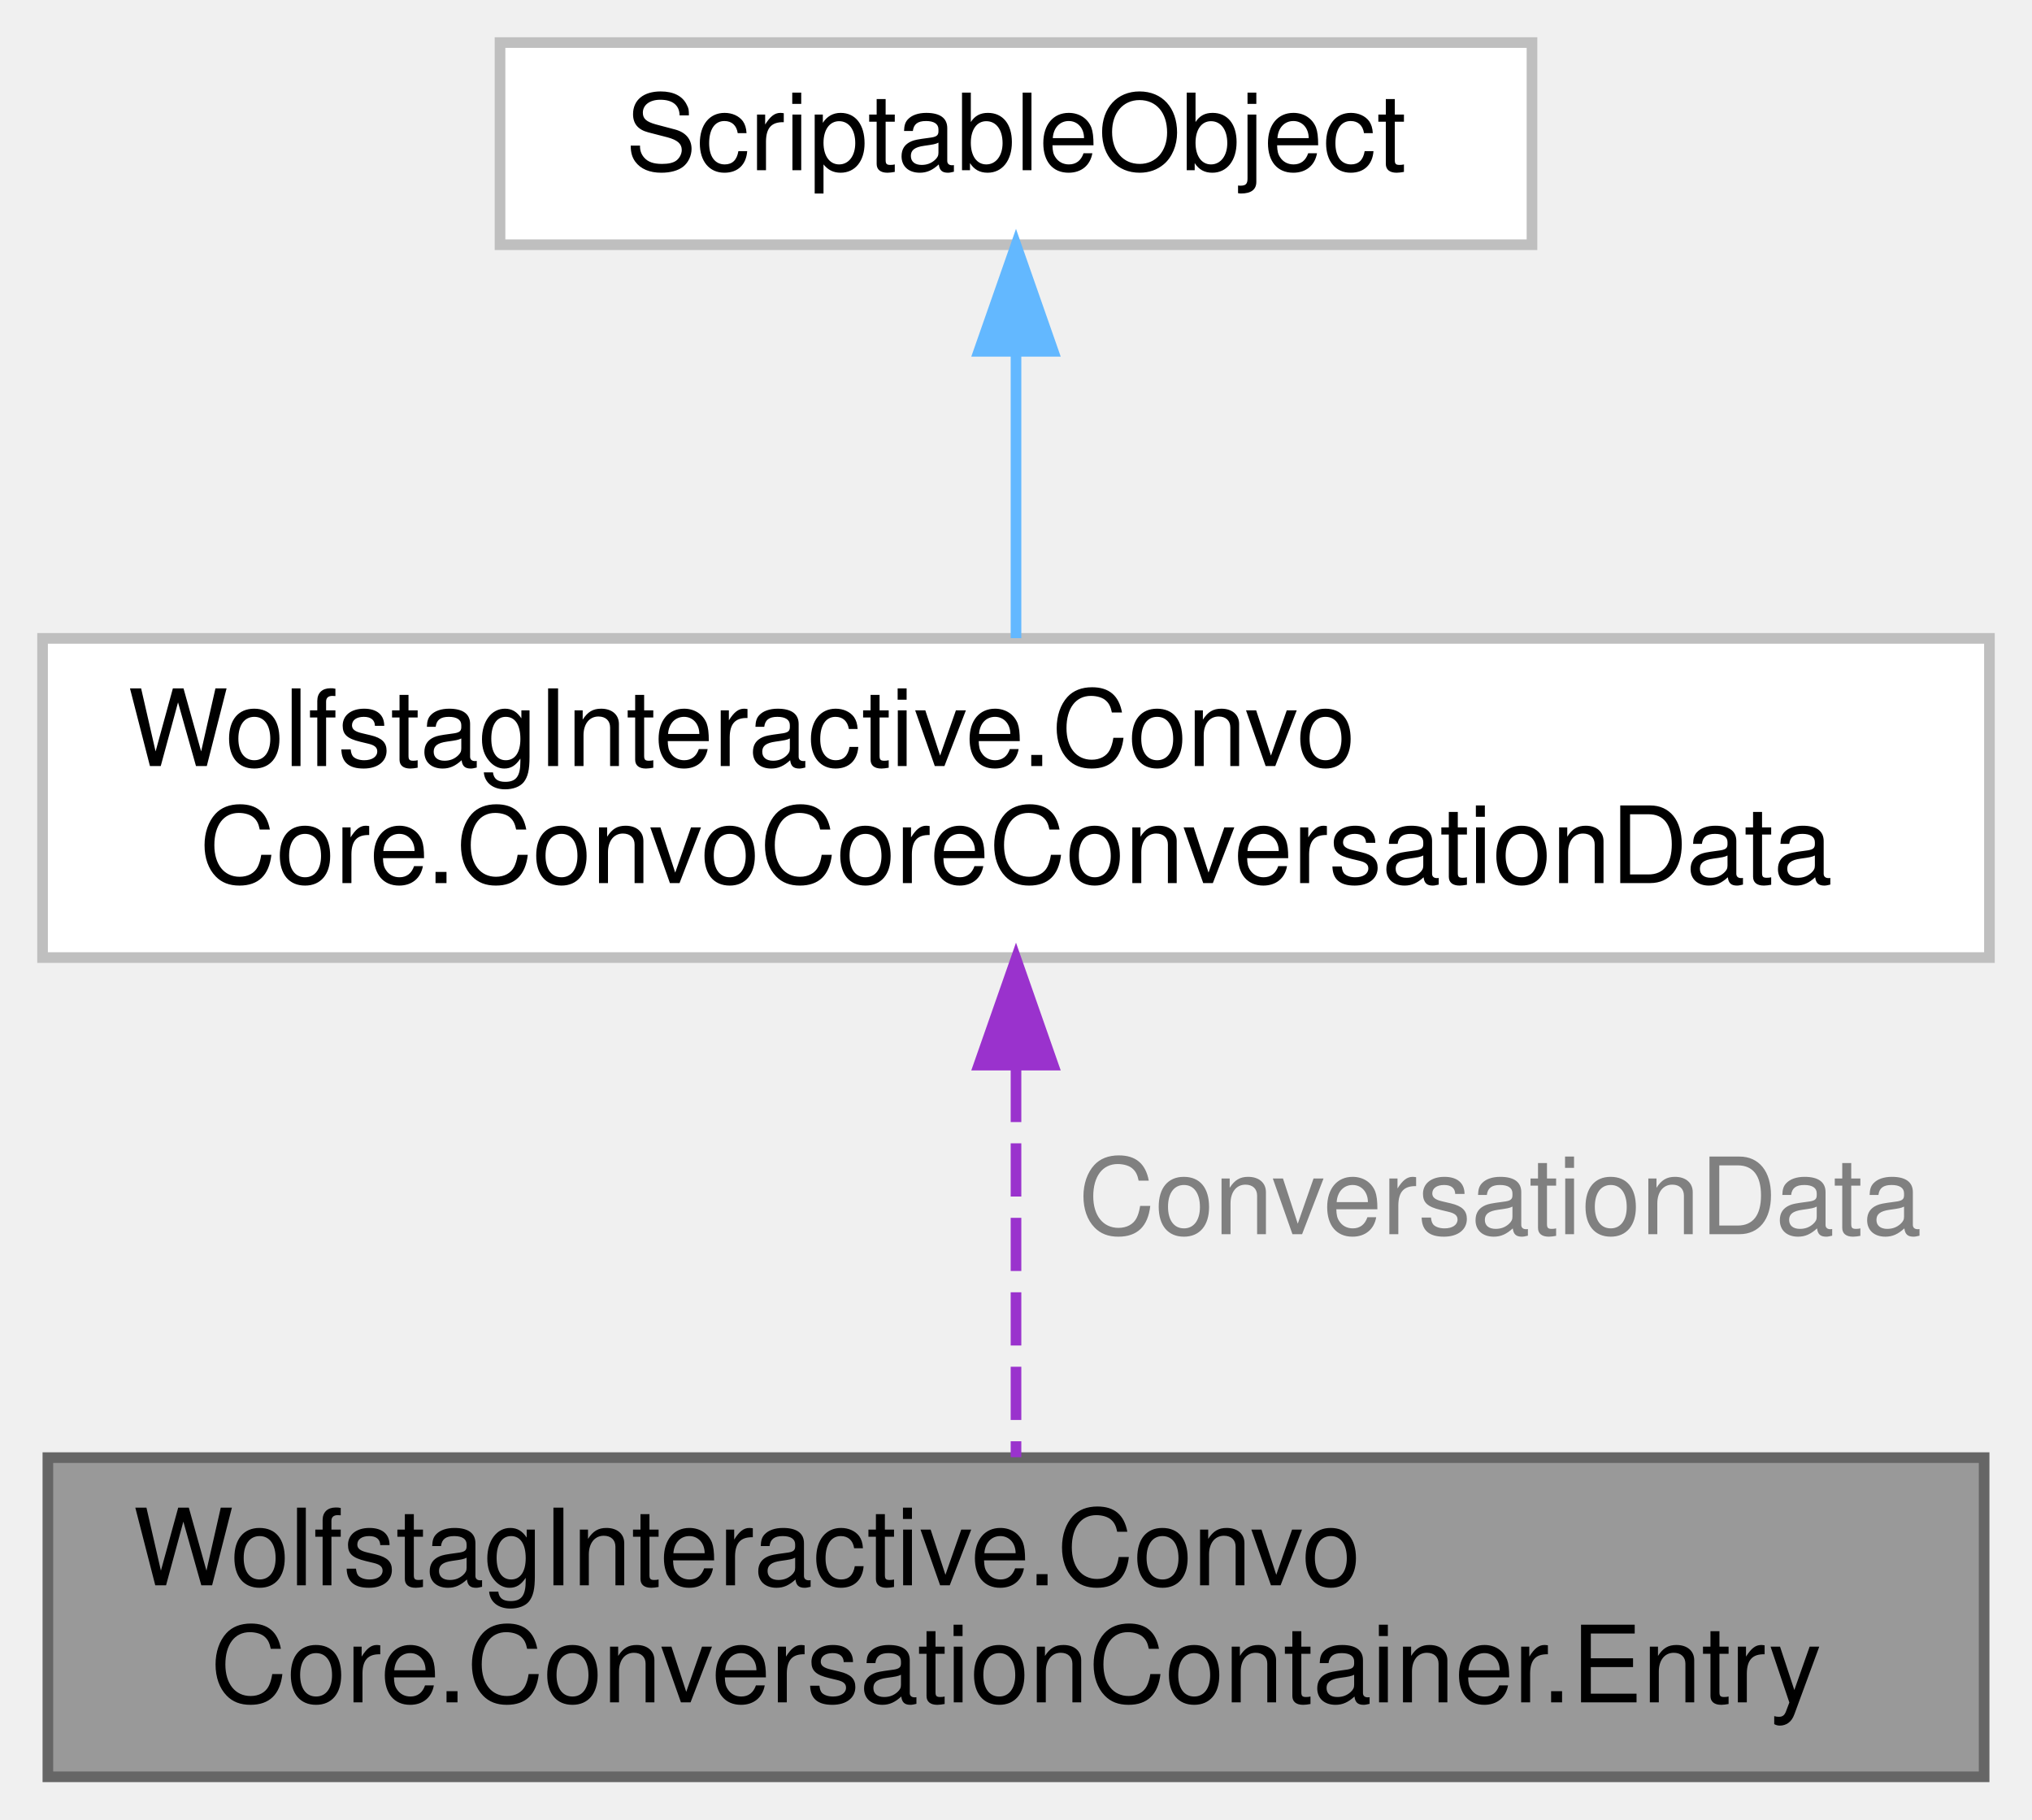
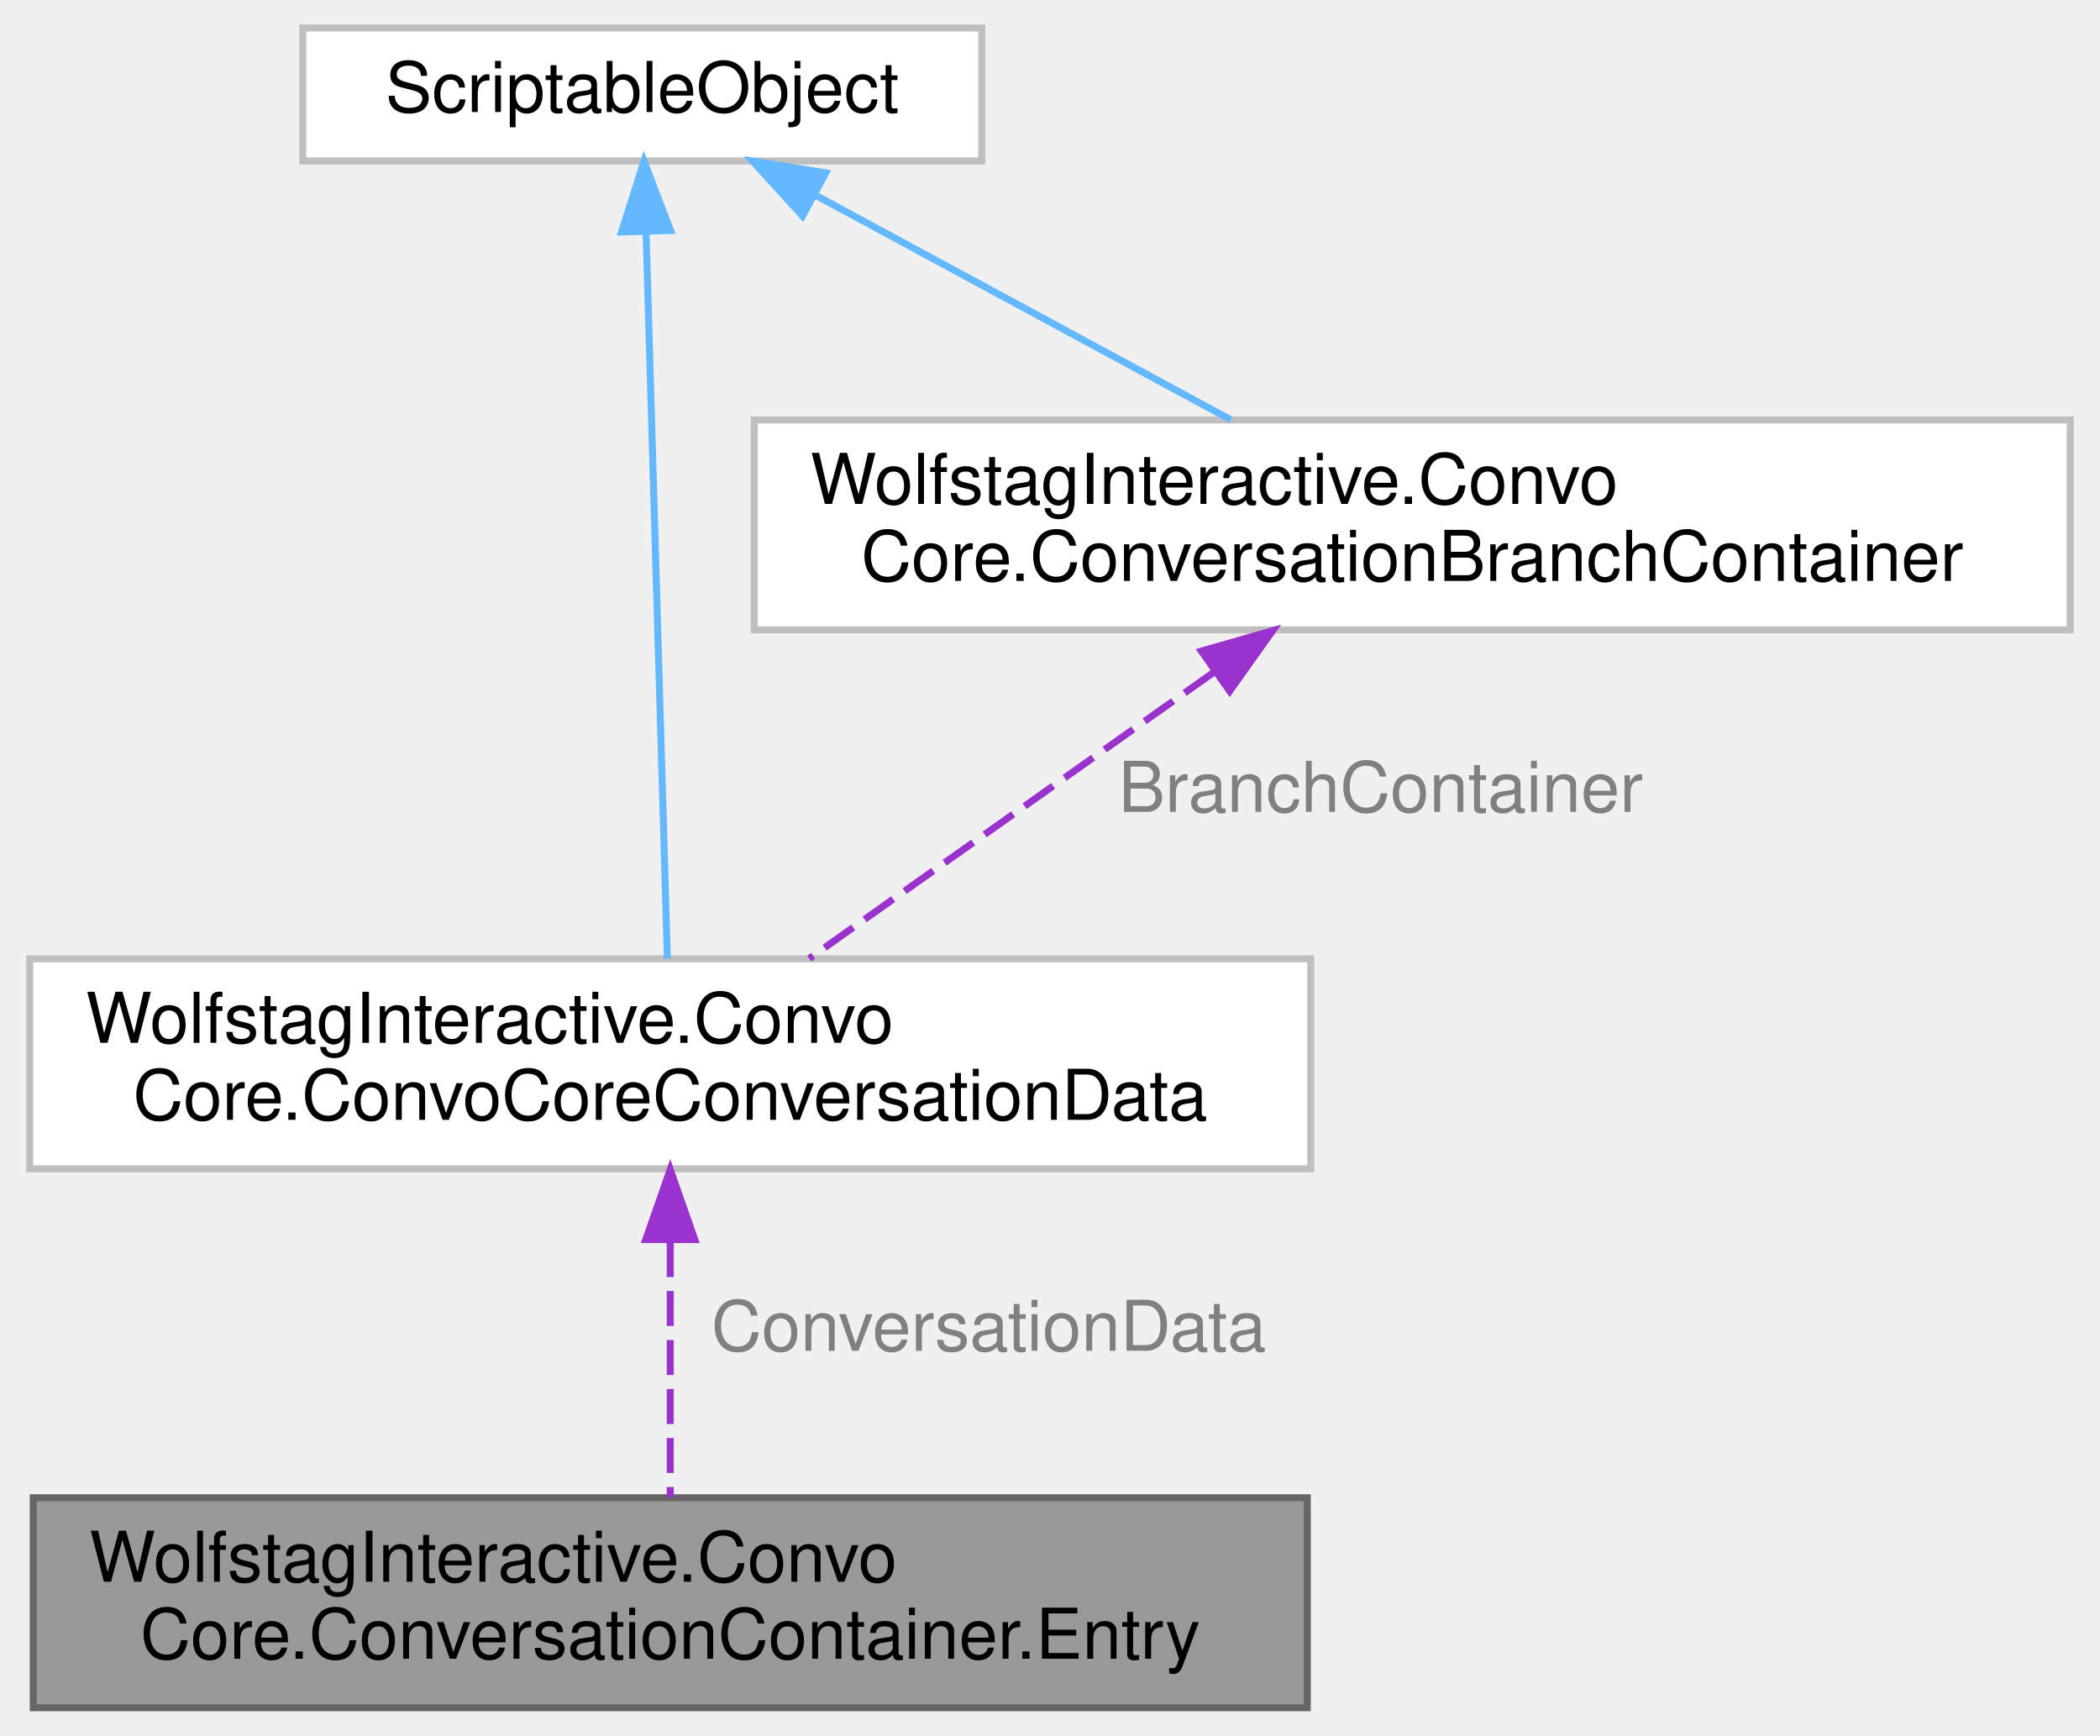
- <svg xmlns="http://www.w3.org/2000/svg" xmlns:xlink="http://www.w3.org/1999/xlink" width="191pt" height="171pt" viewBox="0.00 0.00 191.00 171.00">
-   <g id="graph0" class="graph" transform="scale(1 1) rotate(0) translate(4 167)">
+ <svg xmlns="http://www.w3.org/2000/svg" xmlns:xlink="http://www.w3.org/1999/xlink" width="300pt" height="248pt" viewBox="0.00 0.00 299.50 248.00">
+   <g id="graph0" class="graph" transform="scale(1 1) rotate(0) translate(4 244)">
    <g id="Node000001" class="node">
      <g id="a_Node000001">
        <a xlink:title=" ">
          <polygon fill="#999999" stroke="#666666" points="182.5,-30 0.5,-30 0.5,0 182.5,0 182.5,-30" />
          <text text-anchor="start" x="8.5" y="-18" font-family="Helvetica,sans-Serif" font-size="10.00">WolfstagInteractive.Convo</text>
          <text text-anchor="middle" x="91.5" y="-7" font-family="Helvetica,sans-Serif" font-size="10.00">Core.ConversationContainer.Entry</text>
        </a>
      </g>
    </g>
    <g id="Node000002" class="node">
      <g id="a_Node000002">
        <a xlink:href="classWolfstagInteractive_1_1ConvoCore_1_1ConvoCoreConversationData.html" target="_top" xlink:title=" ">
          <polygon fill="white" stroke="#bfbfbf" points="183,-107 0,-107 0,-77 183,-77 183,-107" />
          <text text-anchor="start" x="8" y="-95" font-family="Helvetica,sans-Serif" font-size="10.00">WolfstagInteractive.Convo</text>
          <text text-anchor="middle" x="91.5" y="-84" font-family="Helvetica,sans-Serif" font-size="10.00">Core.ConvoCoreConversationData</text>
        </a>
      </g>
    </g>
    <g id="edge1_Node000001_Node000002" class="edge">
      <g id="a_edge1_Node000001_Node000002">
        <a xlink:title=" ">
          <path fill="none" stroke="#9a32cd" stroke-dasharray="5,2" d="M91.5,-66.54C91.5,-54.45 91.5,-40.29 91.5,-30.04" />
          <polygon fill="#9a32cd" stroke="#9a32cd" points="88,-66.89 91.5,-76.89 95,-66.89 88,-66.89" />
        </a>
      </g>
      <text text-anchor="middle" x="137" y="-51" font-family="Helvetica,sans-Serif" font-size="10.00" fill="grey"> ConversationData</text>
    </g>
    <g id="Node000003" class="node">
      <g id="a_Node000003">
        <a xlink:title=" ">
-           <polygon fill="white" stroke="#bfbfbf" points="140,-163 43,-163 43,-144 140,-144 140,-163" />
-           <text text-anchor="middle" x="91.5" y="-151" font-family="Helvetica,sans-Serif" font-size="10.00">ScriptableObject</text>
+           <polygon fill="white" stroke="#bfbfbf" points="136,-240 39,-240 39,-221 136,-221 136,-240" />
+           <text text-anchor="middle" x="87.5" y="-228" font-family="Helvetica,sans-Serif" font-size="10.00">ScriptableObject</text>
        </a>
      </g>
    </g>
    <g id="edge2_Node000002_Node000003" class="edge">
      <g id="a_edge2_Node000002_Node000003">
        <a xlink:title=" ">
-           <path fill="none" stroke="#63b8ff" d="M91.5,-133.73C91.5,-125.09 91.5,-115 91.5,-107.02" />
-           <polygon fill="#63b8ff" stroke="#63b8ff" points="88,-133.98 91.5,-143.98 95,-133.98 88,-133.98" />
+           <path fill="none" stroke="#63b8ff" d="M88.05,-210.65C88.87,-182.91 90.37,-131.7 91.09,-107.02" />
+           <polygon fill="#63b8ff" stroke="#63b8ff" points="84.54,-210.86 87.75,-220.96 91.54,-211.07 84.54,-210.86" />
        </a>
      </g>
    </g>
+     <g id="Node000004" class="node">
+       <g id="a_Node000004">
+         <a xlink:href="classWolfstagInteractive_1_1ConvoCore_1_1ConversationBranchContainer.html" target="_top" xlink:title=" ">
+           <polygon fill="white" stroke="#bfbfbf" points="291.5,-184 103.5,-184 103.5,-154 291.5,-154 291.5,-184" />
+           <text text-anchor="start" x="111.5" y="-172" font-family="Helvetica,sans-Serif" font-size="10.00">WolfstagInteractive.Convo</text>
+           <text text-anchor="middle" x="197.5" y="-161" font-family="Helvetica,sans-Serif" font-size="10.00">Core.ConversationBranchContainer</text>
+         </a>
+       </g>
+     </g>
+     <g id="edge4_Node000004_Node000003" class="edge">
+       <g id="a_edge4_Node000004_Node000003">
+         <a xlink:title=" ">
+           <path fill="none" stroke="#63b8ff" d="M112.38,-216.04C130.04,-206.49 153.69,-193.7 171.58,-184.02" />
+           <polygon fill="#63b8ff" stroke="#63b8ff" points="110.39,-213.14 103.26,-220.98 113.72,-219.3 110.39,-213.14" />
+         </a>
+       </g>
+     </g>
+     <g id="edge3_Node000002_Node000004" class="edge">
+       <g id="a_edge3_Node000002_Node000004">
+         <a xlink:title=" ">
+           <path fill="none" stroke="#9a32cd" stroke-dasharray="5,2" d="M169.06,-147.88C150.83,-134.98 127.61,-118.55 111.35,-107.04" />
+           <polygon fill="#9a32cd" stroke="#9a32cd" points="167.38,-150.97 177.56,-153.89 171.42,-145.26 167.38,-150.97" />
+         </a>
+       </g>
+       <text text-anchor="middle" x="193" y="-128" font-family="Helvetica,sans-Serif" font-size="10.00" fill="grey"> BranchContainer</text>
+     </g>
  </g>
</svg>
